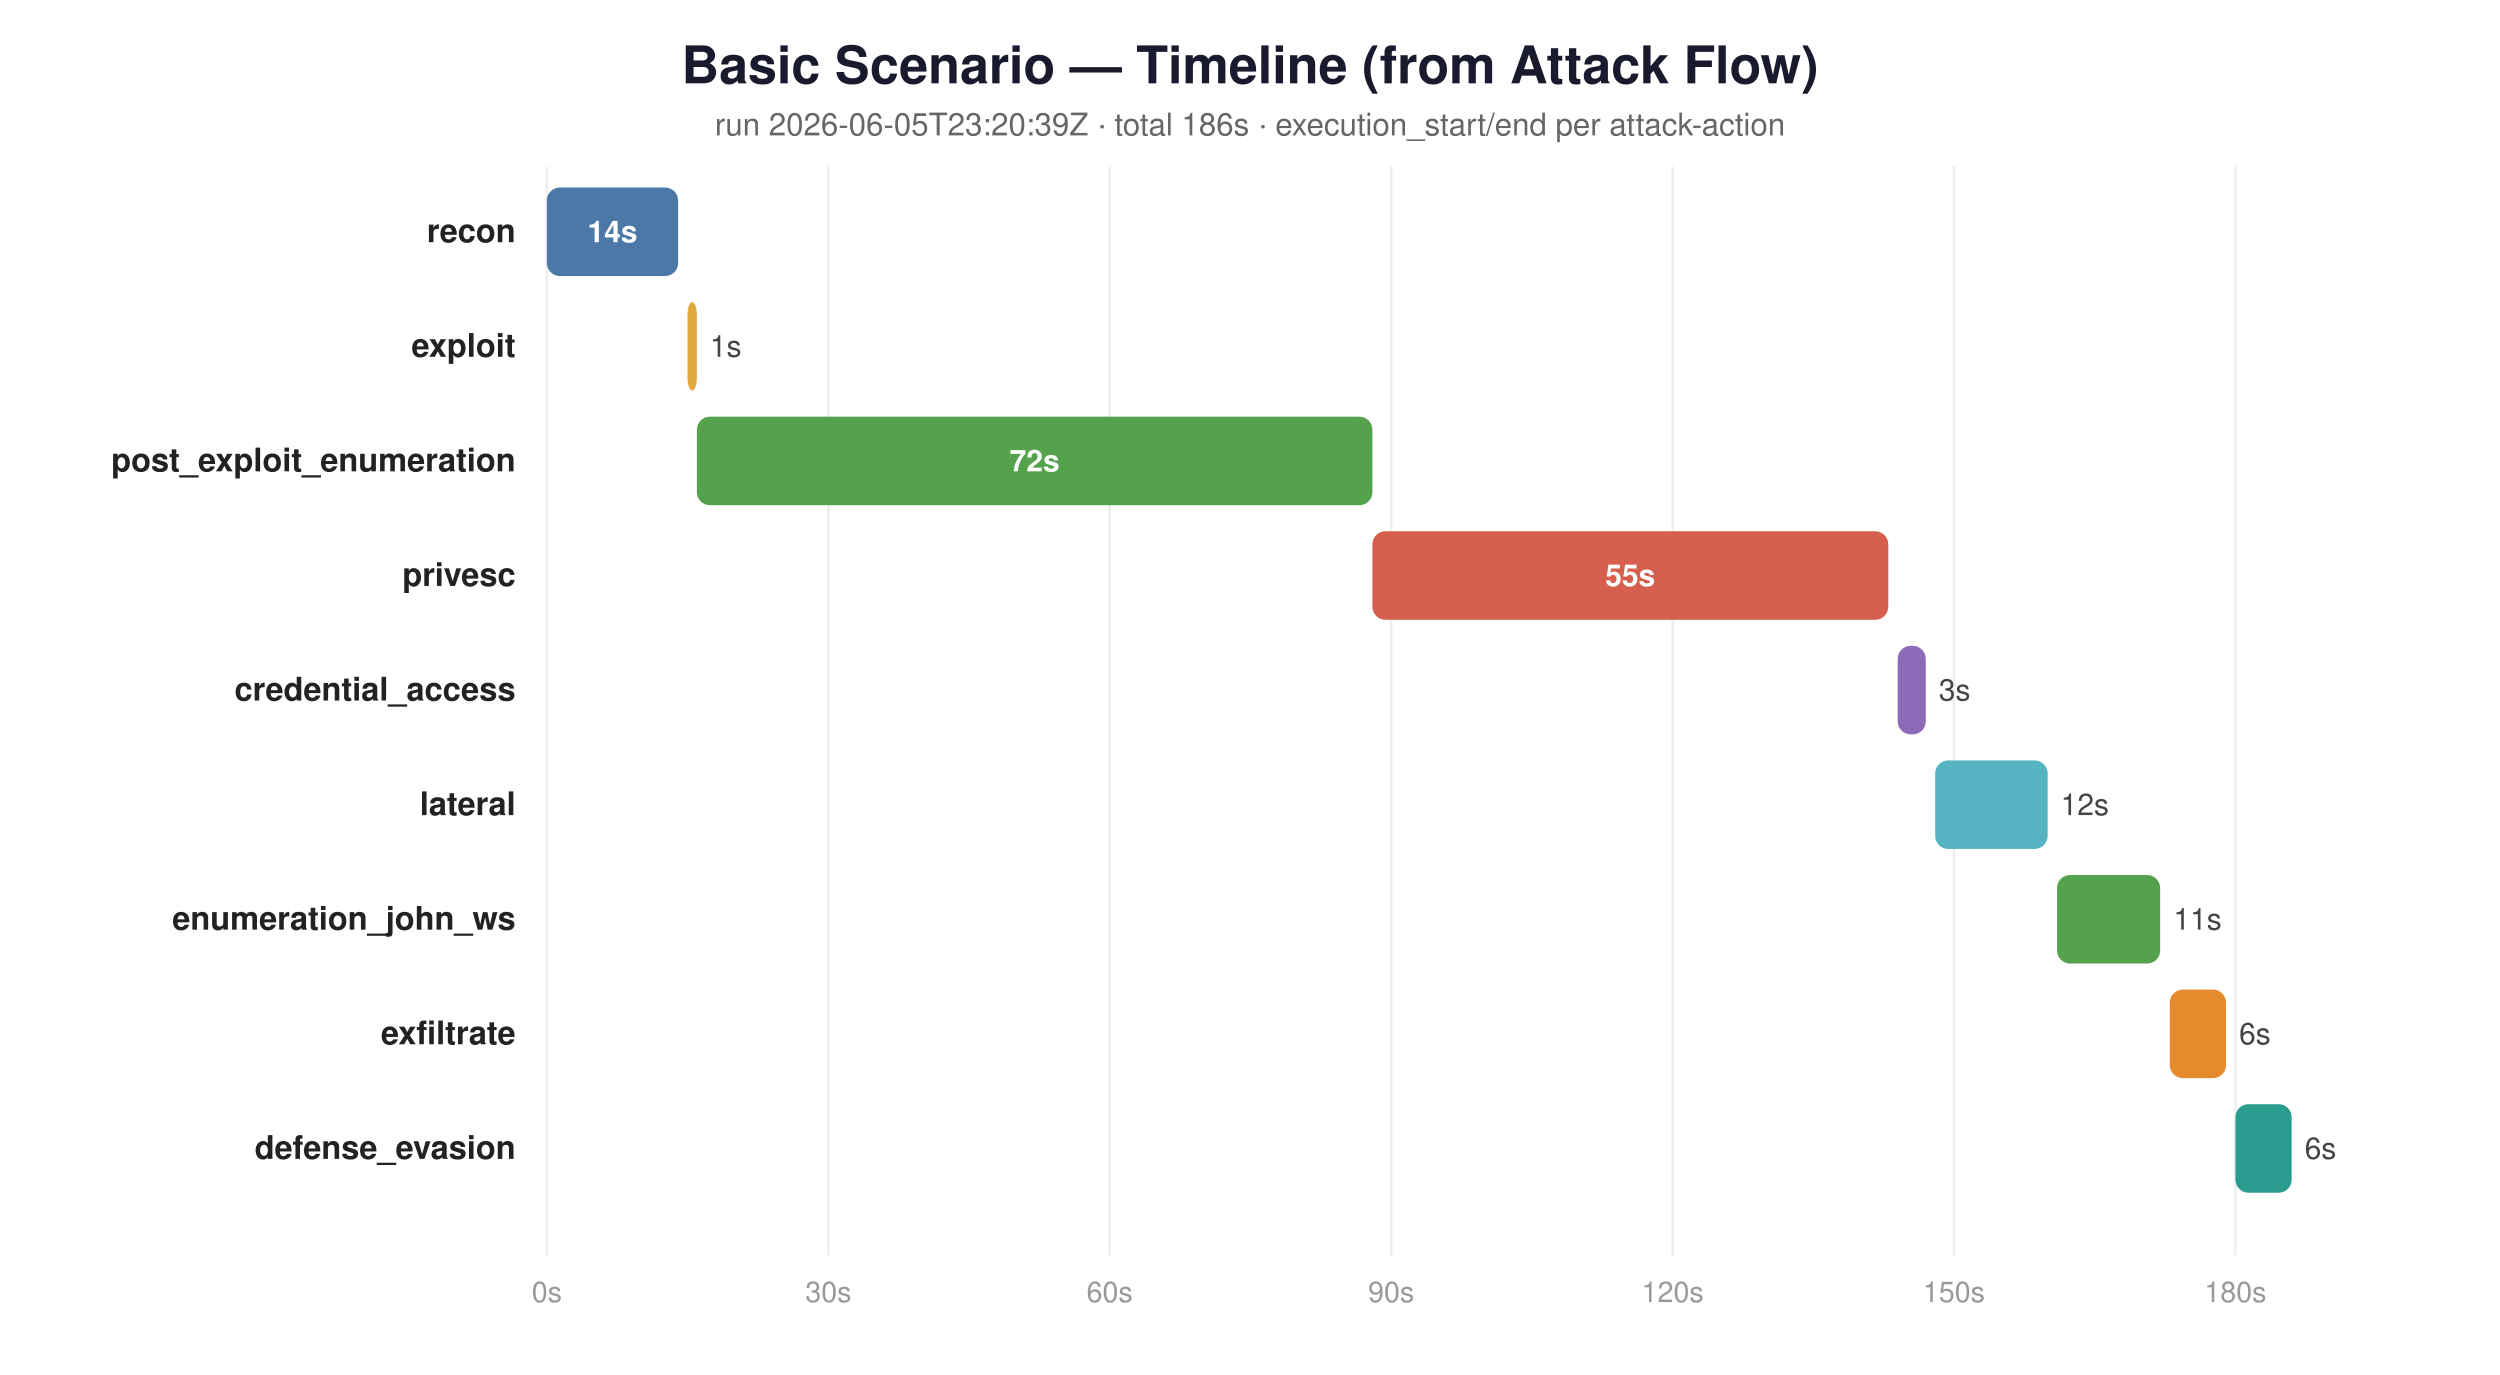
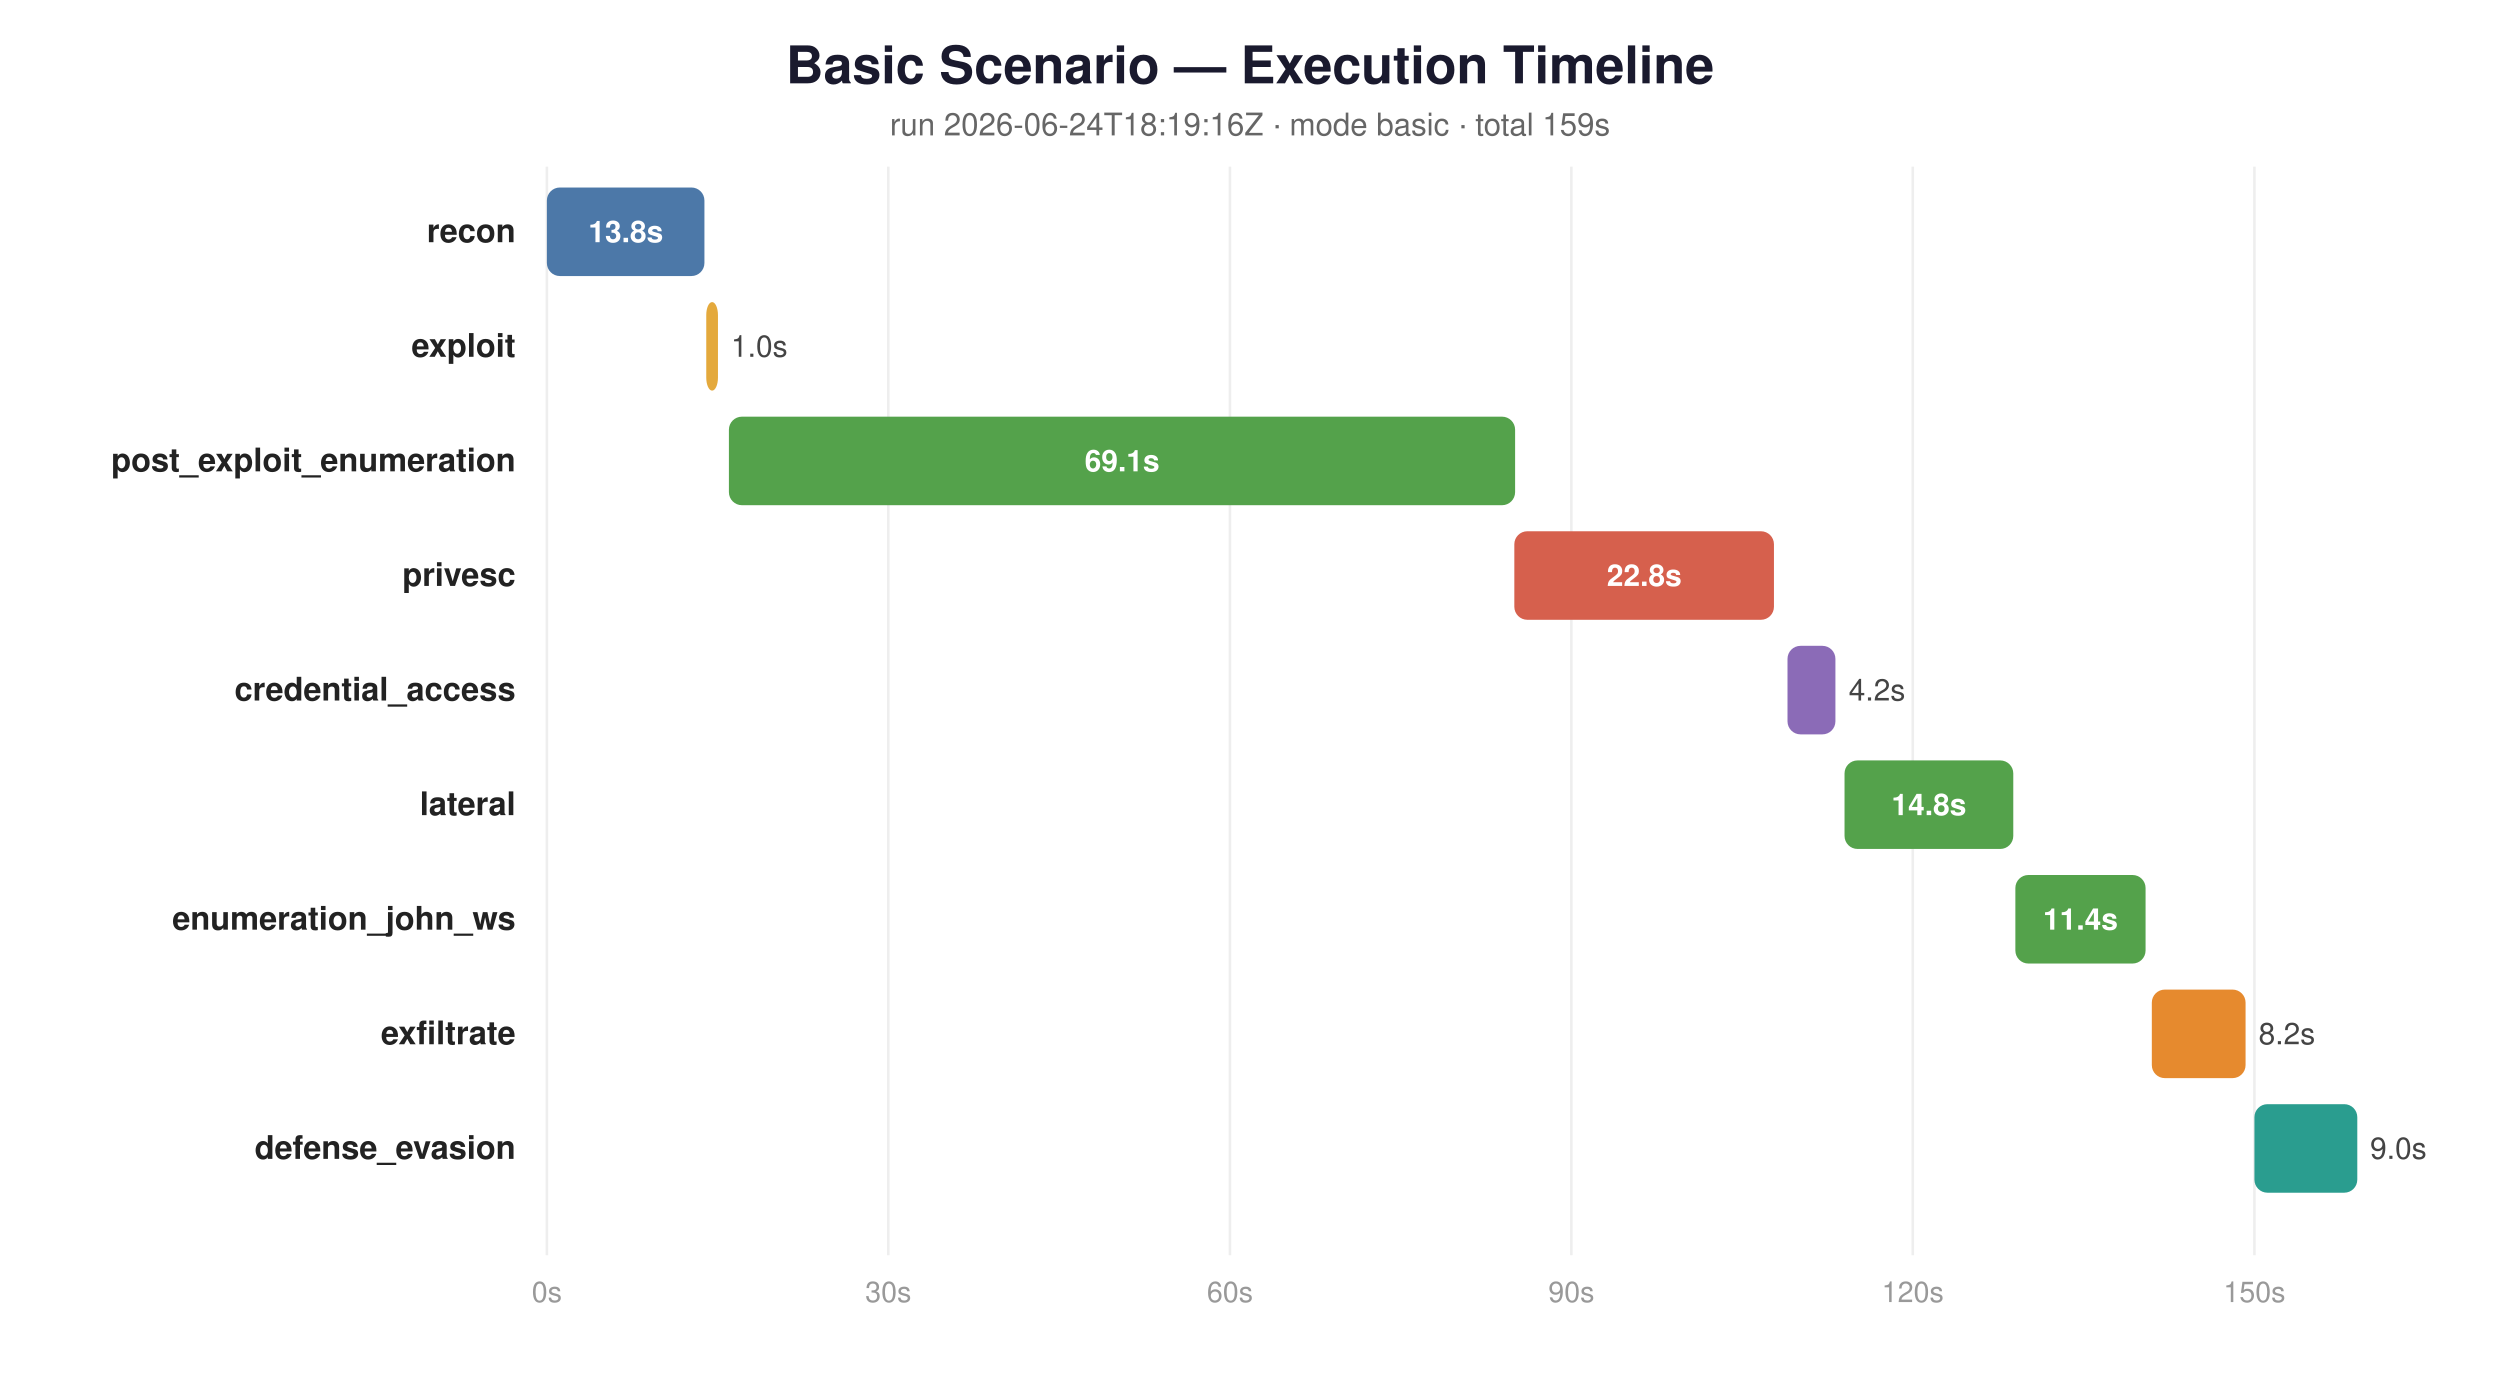
<svg xmlns="http://www.w3.org/2000/svg" width="960" height="528" viewBox="0 0 960 528" font-family="Helvetica,Arial,sans-serif">
  <rect width="960" height="528" fill="#fff" />
-   <text x="480.0" y="32" text-anchor="middle" font-size="20" font-weight="700" fill="#1a1a2e">Basic Scenario — Timeline (from Attack Flow)</text>
-   <text x="480.0" y="52" text-anchor="middle" font-size="12" fill="#666">run 2026-06-05T23:20:39Z · total 186s · execution_start/end per attack-action</text>
+   <text x="480.0" y="32" text-anchor="middle" font-size="20" font-weight="700" fill="#1a1a2e">Basic Scenario — Execution Timeline</text>
+   <text x="480.0" y="52" text-anchor="middle" font-size="12" fill="#666">run 2026-06-24T18:19:16Z · mode basic · total 159s</text>
  <line x1="210.0" y1="64" x2="210.0" y2="482" stroke="#eee" />
  <text x="210.0" y="500" text-anchor="middle" font-size="11" fill="#999">0s</text>
-   <line x1="318.1" y1="64" x2="318.1" y2="482" stroke="#eee" />
-   <text x="318.1" y="500" text-anchor="middle" font-size="11" fill="#999">30s</text>
-   <line x1="426.1" y1="64" x2="426.1" y2="482" stroke="#eee" />
-   <text x="426.1" y="500" text-anchor="middle" font-size="11" fill="#999">60s</text>
-   <line x1="534.2" y1="64" x2="534.2" y2="482" stroke="#eee" />
-   <text x="534.2" y="500" text-anchor="middle" font-size="11" fill="#999">90s</text>
-   <line x1="642.3" y1="64" x2="642.3" y2="482" stroke="#eee" />
-   <text x="642.3" y="500" text-anchor="middle" font-size="11" fill="#999">120s</text>
-   <line x1="750.3" y1="64" x2="750.3" y2="482" stroke="#eee" />
-   <text x="750.3" y="500" text-anchor="middle" font-size="11" fill="#999">150s</text>
-   <line x1="858.4" y1="64" x2="858.4" y2="482" stroke="#eee" />
-   <text x="858.4" y="500" text-anchor="middle" font-size="11" fill="#999">180s</text>
+   <line x1="341.1" y1="64" x2="341.1" y2="482" stroke="#eee" />
+   <text x="341.1" y="500" text-anchor="middle" font-size="11" fill="#999">30s</text>
+   <line x1="472.3" y1="64" x2="472.3" y2="482" stroke="#eee" />
+   <text x="472.3" y="500" text-anchor="middle" font-size="11" fill="#999">60s</text>
+   <line x1="603.4" y1="64" x2="603.4" y2="482" stroke="#eee" />
+   <text x="603.4" y="500" text-anchor="middle" font-size="11" fill="#999">90s</text>
+   <line x1="734.5" y1="64" x2="734.5" y2="482" stroke="#eee" />
+   <text x="734.5" y="500" text-anchor="middle" font-size="11" fill="#999">120s</text>
+   <line x1="865.7" y1="64" x2="865.7" y2="482" stroke="#eee" />
+   <text x="865.7" y="500" text-anchor="middle" font-size="11" fill="#999">150s</text>
  <text x="198" y="93.0" text-anchor="end" font-size="12.5" font-weight="600" fill="#222">recon</text>
-   <rect x="210.0" y="72" width="50.4" height="34" rx="5" fill="#4C78A8" />
-   <text x="235.2" y="93.0" text-anchor="middle" font-size="11.5" font-weight="700" fill="#fff">14s</text>
+   <rect x="210.0" y="72" width="60.5" height="34" rx="5" fill="#4C78A8" />
+   <text x="240.3" y="93.0" text-anchor="middle" font-size="11.5" font-weight="700" fill="#fff">13.8s</text>
  <text x="198" y="137.0" text-anchor="end" font-size="12.5" font-weight="600" fill="#222">exploit</text>
-   <rect x="264.0" y="116" width="3.6" height="34" rx="5" fill="#E4A93C" />
-   <text x="272.6" y="137.0" font-size="11.5" fill="#444">1s</text>
+   <rect x="271.2" y="116" width="4.5" height="34" rx="5" fill="#E4A93C" />
+   <text x="280.7" y="137.0" font-size="11.5" fill="#444">1.0s</text>
  <text x="198" y="181.0" text-anchor="end" font-size="12.5" font-weight="600" fill="#222">post_exploit_enumeration</text>
-   <rect x="267.6" y="160" width="259.4" height="34" rx="5" fill="#54A24B" />
-   <text x="397.3" y="181.0" text-anchor="middle" font-size="11.5" font-weight="700" fill="#fff">72s</text>
+   <rect x="279.9" y="160" width="301.9" height="34" rx="5" fill="#54A24B" />
+   <text x="430.9" y="181.0" text-anchor="middle" font-size="11.5" font-weight="700" fill="#fff">69.1s</text>
  <text x="198" y="225.0" text-anchor="end" font-size="12.5" font-weight="600" fill="#222">privesc</text>
-   <rect x="527.0" y="204" width="198.1" height="34" rx="5" fill="#D6604D" />
-   <text x="626.0" y="225.0" text-anchor="middle" font-size="11.5" font-weight="700" fill="#fff">55s</text>
+   <rect x="581.5" y="204" width="99.7" height="34" rx="5" fill="#D6604D" />
+   <text x="631.4" y="225.0" text-anchor="middle" font-size="11.5" font-weight="700" fill="#fff">22.8s</text>
  <text x="198" y="269.0" text-anchor="end" font-size="12.5" font-weight="600" fill="#222">credential_access</text>
-   <rect x="728.7" y="248" width="10.8" height="34" rx="5" fill="#8B6BB7" />
-   <text x="744.5" y="269.0" font-size="11.5" fill="#444">3s</text>
+   <rect x="686.4" y="248" width="18.4" height="34" rx="5" fill="#8B6BB7" />
+   <text x="709.9" y="269.0" font-size="11.5" fill="#444">4.2s</text>
  <text x="198" y="313.0" text-anchor="end" font-size="12.5" font-weight="600" fill="#222">lateral</text>
-   <rect x="743.1" y="292" width="43.2" height="34" rx="5" fill="#56B4C2" />
-   <text x="791.3" y="313.0" font-size="11.5" fill="#444">12s</text>
+   <rect x="708.3" y="292" width="64.8" height="34" rx="5" fill="#54A24B" />
+   <text x="740.7" y="313.0" text-anchor="middle" font-size="11.5" font-weight="700" fill="#fff">14.8s</text>
  <text x="198" y="357.0" text-anchor="end" font-size="12.5" font-weight="600" fill="#222">enumeration_john_ws</text>
-   <rect x="789.9" y="336" width="39.6" height="34" rx="5" fill="#54A24B" />
-   <text x="834.6" y="357.0" font-size="11.5" fill="#444">11s</text>
+   <rect x="773.9" y="336" width="50.0" height="34" rx="5" fill="#54A24B" />
+   <text x="798.9" y="357.0" text-anchor="middle" font-size="11.5" font-weight="700" fill="#fff">11.4s</text>
  <text x="198" y="401.0" text-anchor="end" font-size="12.5" font-weight="600" fill="#222">exfiltrate</text>
-   <rect x="833.2" y="380" width="21.6" height="34" rx="5" fill="#E68A2E" />
-   <text x="859.8" y="401.0" font-size="11.5" fill="#444">6s</text>
+   <rect x="826.3" y="380" width="36.0" height="34" rx="5" fill="#E68A2E" />
+   <text x="867.3" y="401.0" font-size="11.5" fill="#444">8.2s</text>
  <text x="198" y="445.0" text-anchor="end" font-size="12.5" font-weight="600" fill="#222">defense_evasion</text>
-   <rect x="858.4" y="424" width="21.6" height="34" rx="5" fill="#2A9D8F" />
-   <text x="885.0" y="445.0" font-size="11.5" fill="#444">6s</text>
+   <rect x="865.7" y="424" width="39.5" height="34" rx="5" fill="#2A9D8F" />
+   <text x="910.1" y="445.0" font-size="11.5" fill="#444">9.0s</text>
</svg>
